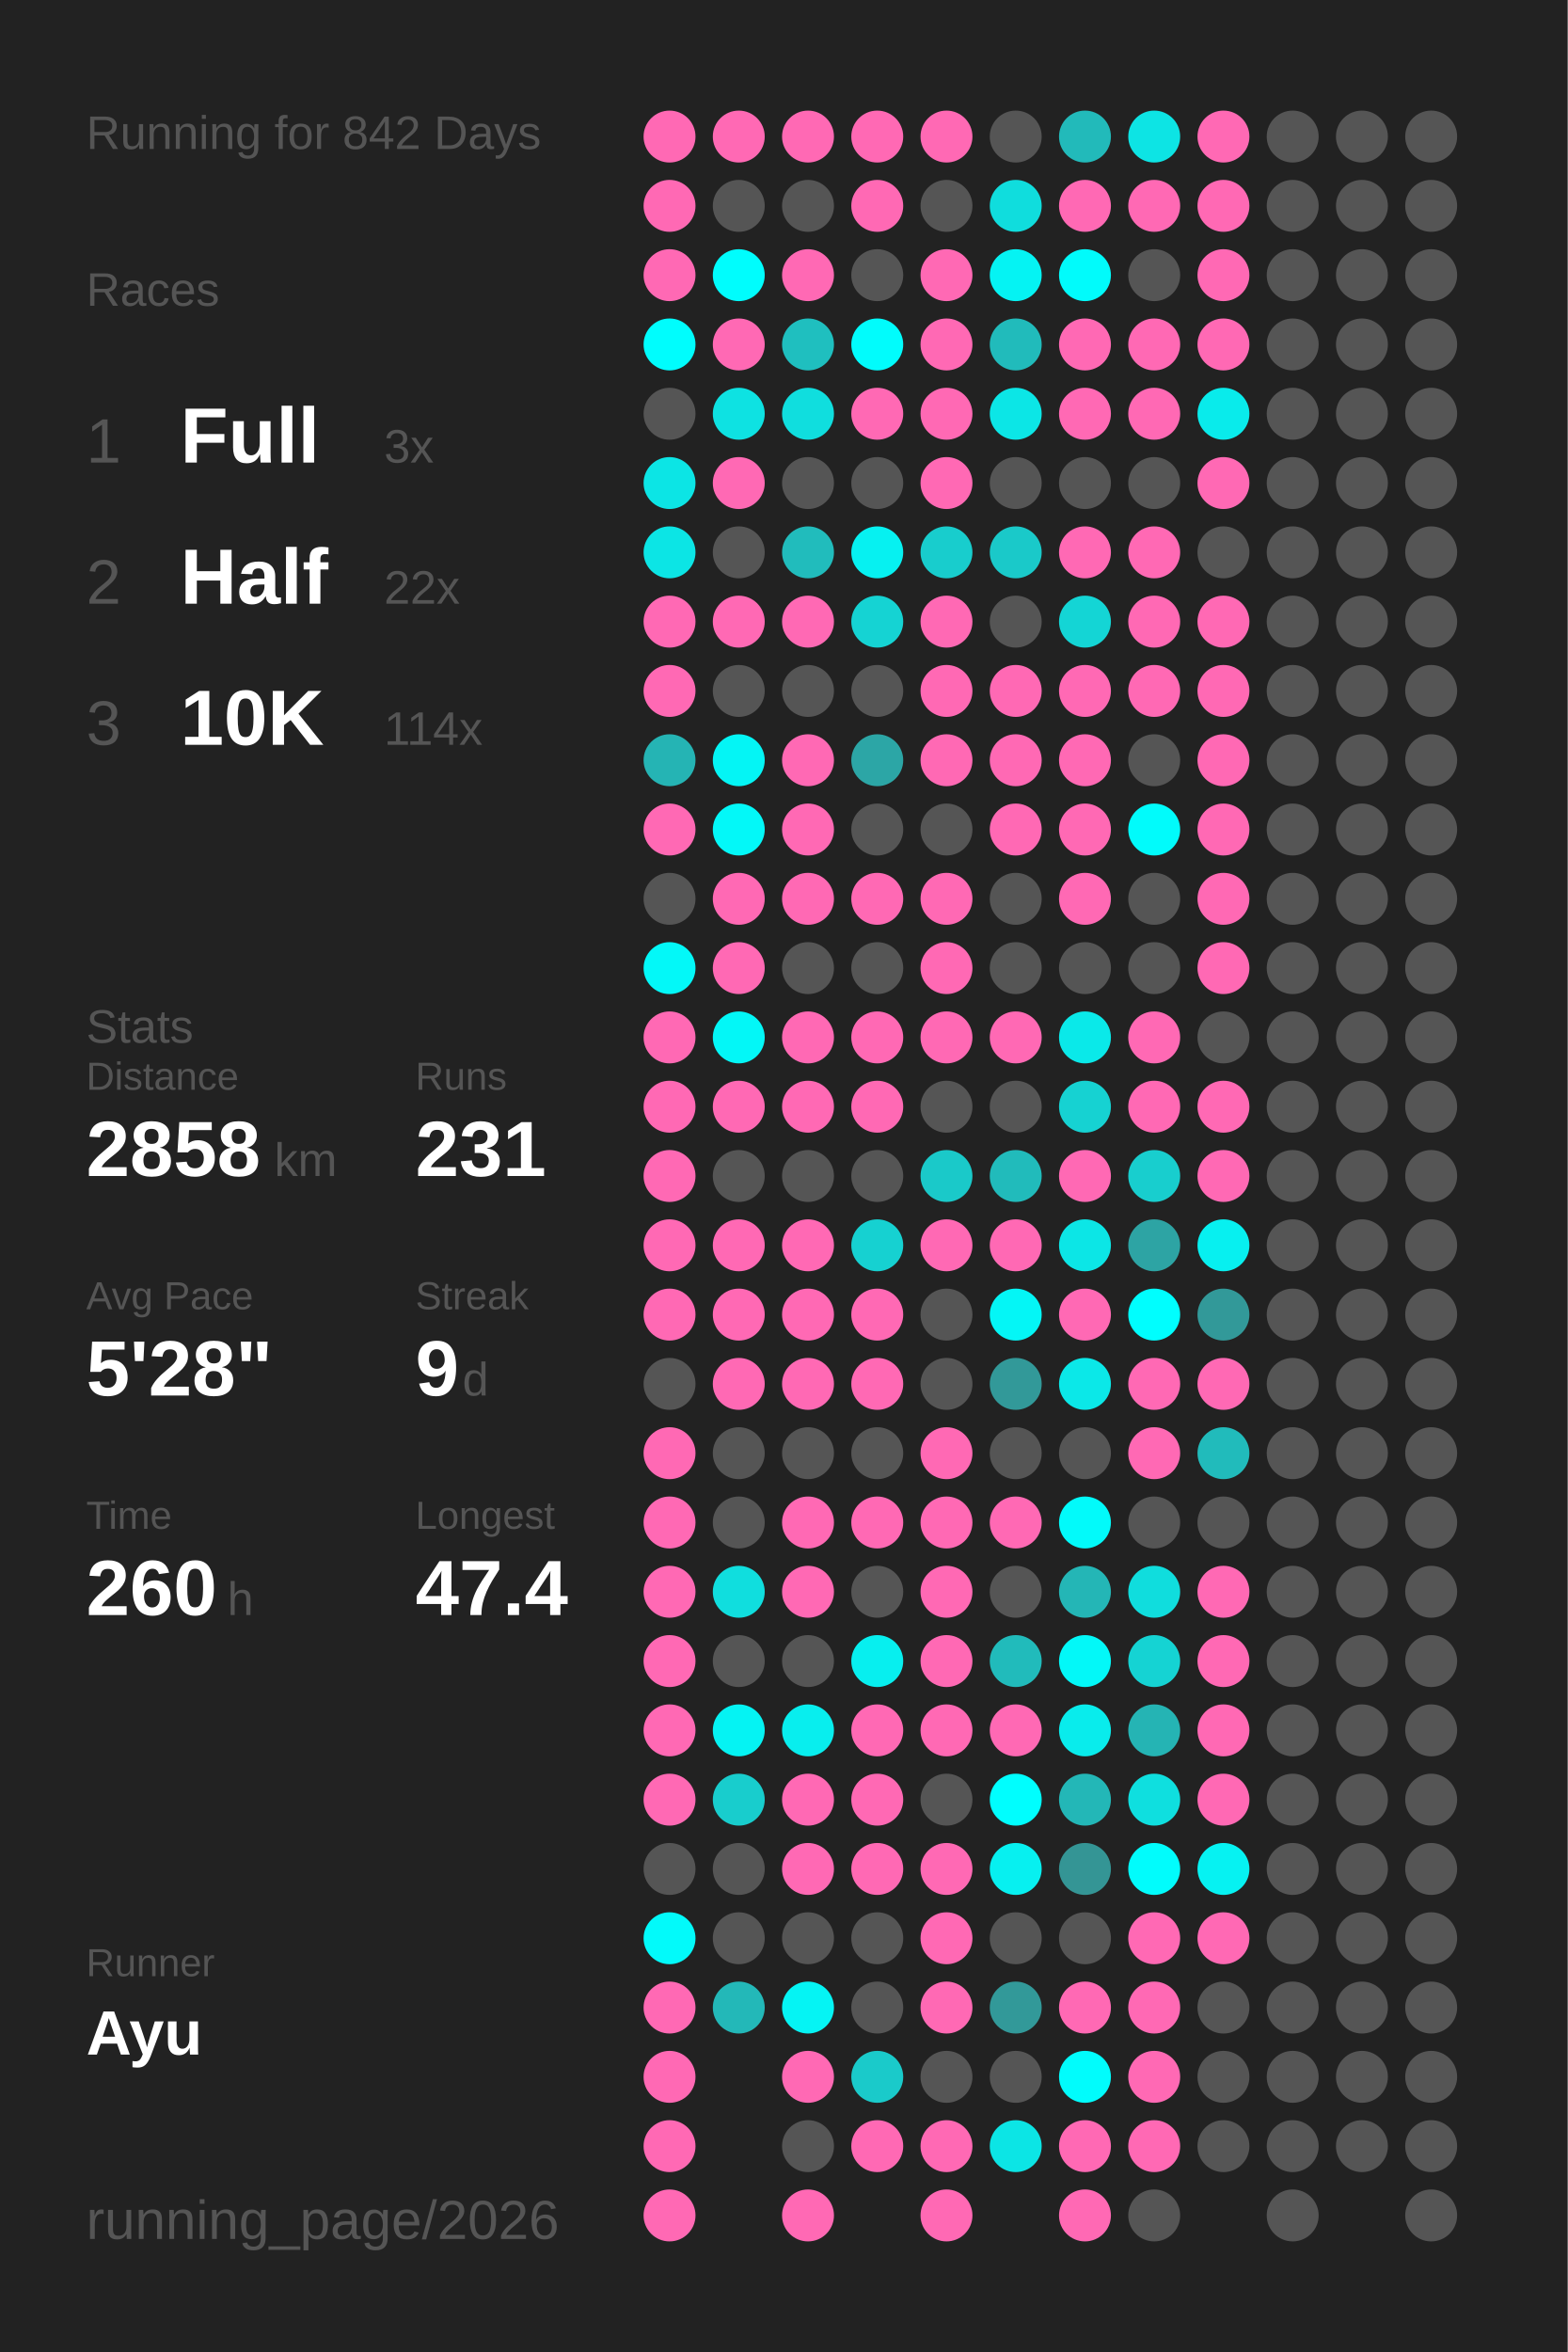
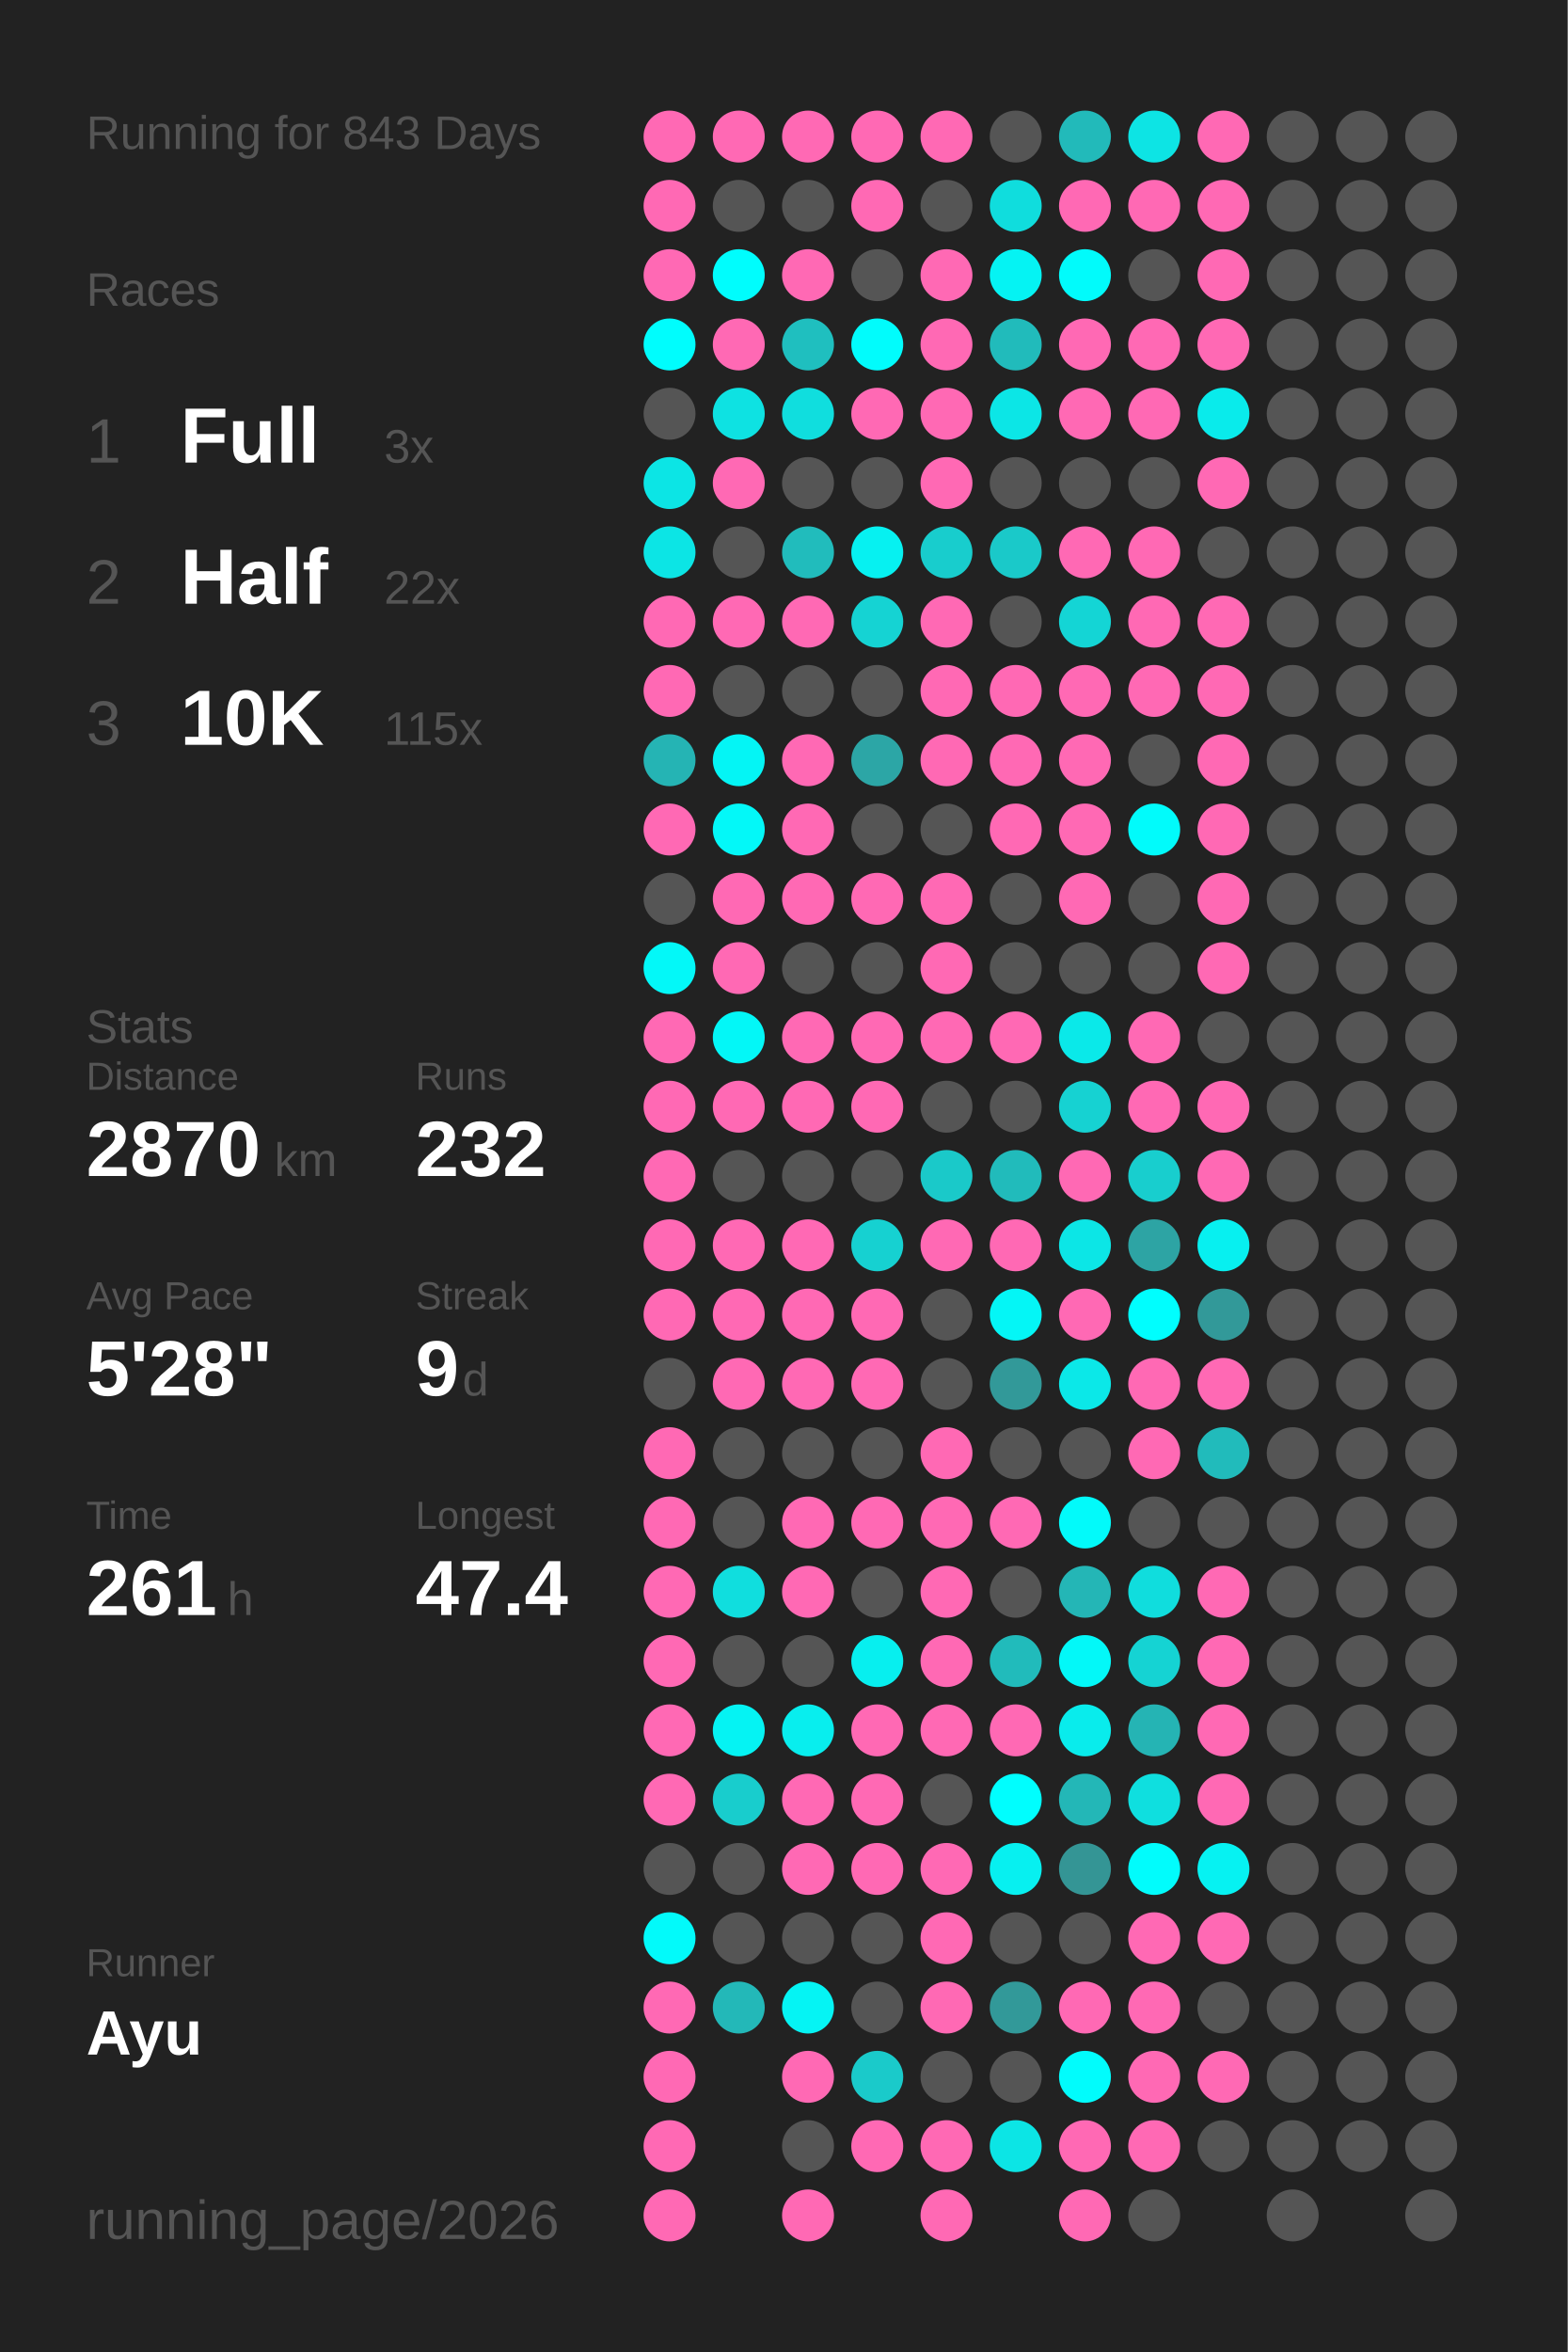
<svg xmlns="http://www.w3.org/2000/svg" baseProfile="full" height="300mm" version="1.1" viewBox="0,0,200,300" width="200mm">
  <defs />
  <rect fill="#222222" height="300" width="200" x="0" y="0" />
-   <text fill="#555555" style="font-size:6px; font-family:Arial;" x="11" y="19">Running for 842 Days</text>
+   <text fill="#555555" style="font-size:6px; font-family:Arial;" x="11" y="19">Running for 843 Days</text>
  <text fill="#555555" style="font-size:6px; font-family:Arial;" x="11" y="39">Races</text>
  <text fill="#555555" style="font-size:8px; font-family:Arial;" x="11" y="59">1</text>
  <text fill="#FFFFFF" style="font-size:10px; font-family:Arial; font-weight:bold;" x="23" y="59">Full</text>
  <text fill="#555555" style="font-size:6px; font-family:Arial;" x="49" y="59">3x</text>
  <text fill="#555555" style="font-size:8px; font-family:Arial;" x="11" y="77">2</text>
  <text fill="#FFFFFF" style="font-size:10px; font-family:Arial; font-weight:bold;" x="23" y="77">Half</text>
  <text fill="#555555" style="font-size:6px; font-family:Arial;" x="49" y="77">22x</text>
  <text fill="#555555" style="font-size:8px; font-family:Arial;" x="11" y="95">3</text>
  <text fill="#FFFFFF" style="font-size:10px; font-family:Arial; font-weight:bold;" x="23" y="95">10K</text>
-   <text fill="#555555" style="font-size:6px; font-family:Arial;" x="49" y="95">114x</text>
+   <text fill="#555555" style="font-size:6px; font-family:Arial;" x="49" y="95">115x</text>
  <text fill="#555555" style="font-size:6px; font-family:Arial;" x="11" y="133">Stats</text>
  <text fill="#555555" style="font-size:5px; font-family:Arial;" x="11" y="139">Distance</text>
-   <text fill="#FFFFFF" style="font-size:10px; font-family:Arial; font-weight:bold;" x="11" y="150">2858</text>
+   <text fill="#FFFFFF" style="font-size:10px; font-family:Arial; font-weight:bold;" x="11" y="150">2870</text>
  <text fill="#555555" style="font-size:6px; font-family:Arial;" x="35" y="150">km</text>
  <text fill="#555555" style="font-size:5px; font-family:Arial;" x="53" y="139">Runs</text>
-   <text fill="#FFFFFF" style="font-size:10px; font-family:Arial; font-weight:bold;" x="53" y="150">231</text>
+   <text fill="#FFFFFF" style="font-size:10px; font-family:Arial; font-weight:bold;" x="53" y="150">232</text>
  <text fill="#555555" style="font-size:5px; font-family:Arial;" x="11" y="167">Avg Pace</text>
  <text fill="#FFFFFF" style="font-size:10px; font-family:Arial; font-weight:bold;" x="11" y="178">5'28"</text>
  <text fill="#555555" style="font-size:5px; font-family:Arial;" x="53" y="167">Streak</text>
  <text fill="#FFFFFF" style="font-size:10px; font-family:Arial; font-weight:bold;" x="53" y="178">9</text>
  <text fill="#555555" style="font-size:6px; font-family:Arial;" x="59" y="178">d</text>
  <text fill="#555555" style="font-size:5px; font-family:Arial;" x="11" y="195">Time</text>
-   <text fill="#FFFFFF" style="font-size:10px; font-family:Arial; font-weight:bold;" x="11" y="206">260</text>
+   <text fill="#FFFFFF" style="font-size:10px; font-family:Arial; font-weight:bold;" x="11" y="206">261</text>
  <text fill="#555555" style="font-size:6px; font-family:Arial;" x="29" y="206">h</text>
  <text fill="#555555" style="font-size:5px; font-family:Arial;" x="53" y="195">Longest</text>
  <text fill="#FFFFFF" style="font-size:10px; font-family:Arial; font-weight:bold;" x="53" y="206">47.4</text>
  <text fill="#555555" style="font-size:5px; font-family:Arial;" x="11" y="252.065">Runner</text>
  <text fill="#FFFFFF" style="font-size:8px; font-family:Arial; font-weight:bold;" x="11" y="262.065">Ayu</text>
  <text fill="#555555" style="font-size:7px; font-family:Arial;" x="11" y="285.581">running_page/2026</text>
  <circle cx="85.417" cy="17.419" fill="#ff69b4" r="3.312" />
  <circle cx="85.417" cy="26.258" fill="#ff69b4" r="3.312" />
  <circle cx="85.417" cy="35.097" fill="#ff69b4" r="3.312" />
  <circle cx="85.417" cy="43.935" fill="#00fdfd" r="3.312" />
  <circle cx="85.417" cy="52.774" fill="#555555" r="3.312" />
  <circle cx="85.417" cy="61.613" fill="#0ce5e5" r="3.312" />
  <circle cx="85.417" cy="70.452" fill="#0ce5e5" r="3.312" />
  <circle cx="85.417" cy="79.29" fill="#ff69b4" r="3.312" />
  <circle cx="85.417" cy="88.129" fill="#ff69b4" r="3.312" />
  <circle cx="85.417" cy="96.968" fill="#25b4b4" r="3.312" />
  <circle cx="85.417" cy="105.806" fill="#ff69b4" r="3.312" />
  <circle cx="85.417" cy="114.645" fill="#555555" r="3.312" />
  <circle cx="85.417" cy="123.484" fill="#03f8f8" r="3.312" />
  <circle cx="85.417" cy="132.323" fill="#ff69b4" r="3.312" />
  <circle cx="85.417" cy="141.161" fill="#ff69b4" r="3.312" />
  <circle cx="85.417" cy="150" fill="#ff69b4" r="3.312" />
  <circle cx="85.417" cy="158.839" fill="#ff69b4" r="3.312" />
  <circle cx="85.417" cy="167.677" fill="#ff69b4" r="3.312" />
  <circle cx="85.417" cy="176.516" fill="#555555" r="3.312" />
  <circle cx="85.417" cy="185.355" fill="#ff69b4" r="3.312" />
  <circle cx="85.417" cy="194.194" fill="#ff69b4" r="3.312" />
  <circle cx="85.417" cy="203.032" fill="#ff69b4" r="3.312" />
  <circle cx="85.417" cy="211.871" fill="#ff69b4" r="3.312" />
  <circle cx="85.417" cy="220.71" fill="#ff69b4" r="3.312" />
  <circle cx="85.417" cy="229.548" fill="#ff69b4" r="3.312" />
  <circle cx="85.417" cy="238.387" fill="#555555" r="3.312" />
  <circle cx="85.417" cy="247.226" fill="#02fafa" r="3.312" />
  <circle cx="85.417" cy="256.065" fill="#ff69b4" r="3.312" />
  <circle cx="85.417" cy="264.903" fill="#ff69b4" r="3.312" />
  <circle cx="85.417" cy="273.742" fill="#ff69b4" r="3.312" />
  <circle cx="85.417" cy="282.581" fill="#ff69b4" r="3.312" />
  <circle cx="94.25" cy="17.419" fill="#ff69b4" r="3.312" />
  <circle cx="94.25" cy="26.258" fill="#555555" r="3.312" />
  <circle cx="94.25" cy="35.097" fill="#00fdfd" r="3.312" />
  <circle cx="94.25" cy="43.935" fill="#ff69b4" r="3.312" />
  <circle cx="94.25" cy="52.774" fill="#0ee2e2" r="3.312" />
  <circle cx="94.25" cy="61.613" fill="#ff69b4" r="3.312" />
  <circle cx="94.25" cy="70.452" fill="#555555" r="3.312" />
  <circle cx="94.25" cy="79.29" fill="#ff69b4" r="3.312" />
  <circle cx="94.25" cy="88.129" fill="#555555" r="3.312" />
  <circle cx="94.25" cy="96.968" fill="#04f5f5" r="3.312" />
  <circle cx="94.25" cy="105.806" fill="#03f8f8" r="3.312" />
  <circle cx="94.25" cy="114.645" fill="#ff69b4" r="3.312" />
  <circle cx="94.25" cy="123.484" fill="#ff69b4" r="3.312" />
  <circle cx="94.25" cy="132.323" fill="#03f7f7" r="3.312" />
  <circle cx="94.25" cy="141.161" fill="#ff69b4" r="3.312" />
  <circle cx="94.25" cy="150" fill="#555555" r="3.312" />
  <circle cx="94.25" cy="158.839" fill="#ff69b4" r="3.312" />
  <circle cx="94.25" cy="167.677" fill="#ff69b4" r="3.312" />
  <circle cx="94.25" cy="176.516" fill="#ff69b4" r="3.312" />
  <circle cx="94.25" cy="185.355" fill="#555555" r="3.312" />
  <circle cx="94.25" cy="194.194" fill="#555555" r="3.312" />
  <circle cx="94.25" cy="203.032" fill="#10dede" r="3.312" />
  <circle cx="94.25" cy="211.871" fill="#555555" r="3.312" />
  <circle cx="94.25" cy="220.71" fill="#05f3f3" r="3.312" />
  <circle cx="94.25" cy="229.548" fill="#18cdcd" r="3.312" />
  <circle cx="94.25" cy="238.387" fill="#555555" r="3.312" />
  <circle cx="94.25" cy="247.226" fill="#555555" r="3.312" />
  <circle cx="94.25" cy="256.065" fill="#23b8b8" r="3.312" />
  <circle cx="103.083" cy="17.419" fill="#ff69b4" r="3.312" />
  <circle cx="103.083" cy="26.258" fill="#555555" r="3.312" />
  <circle cx="103.083" cy="35.097" fill="#ff69b4" r="3.312" />
  <circle cx="103.083" cy="43.935" fill="#1fbfbf" r="3.312" />
  <circle cx="103.083" cy="52.774" fill="#10dede" r="3.312" />
  <circle cx="103.083" cy="61.613" fill="#555555" r="3.312" />
  <circle cx="103.083" cy="70.452" fill="#21bcbc" r="3.312" />
  <circle cx="103.083" cy="79.29" fill="#ff69b4" r="3.312" />
  <circle cx="103.083" cy="88.129" fill="#555555" r="3.312" />
  <circle cx="103.083" cy="96.968" fill="#ff69b4" r="3.312" />
  <circle cx="103.083" cy="105.806" fill="#ff69b4" r="3.312" />
  <circle cx="103.083" cy="114.645" fill="#ff69b4" r="3.312" />
  <circle cx="103.083" cy="123.484" fill="#555555" r="3.312" />
  <circle cx="103.083" cy="132.323" fill="#ff69b4" r="3.312" />
  <circle cx="103.083" cy="141.161" fill="#ff69b4" r="3.312" />
  <circle cx="103.083" cy="150" fill="#555555" r="3.312" />
  <circle cx="103.083" cy="158.839" fill="#ff69b4" r="3.312" />
  <circle cx="103.083" cy="167.677" fill="#ff69b4" r="3.312" />
  <circle cx="103.083" cy="176.516" fill="#ff69b4" r="3.312" />
  <circle cx="103.083" cy="185.355" fill="#555555" r="3.312" />
  <circle cx="103.083" cy="194.194" fill="#ff69b4" r="3.312" />
  <circle cx="103.083" cy="203.032" fill="#ff69b4" r="3.312" />
  <circle cx="103.083" cy="211.871" fill="#555555" r="3.312" />
  <circle cx="103.083" cy="220.71" fill="#08eeee" r="3.312" />
  <circle cx="103.083" cy="229.548" fill="#ff69b4" r="3.312" />
  <circle cx="103.083" cy="238.387" fill="#ff69b4" r="3.312" />
  <circle cx="103.083" cy="247.226" fill="#555555" r="3.312" />
  <circle cx="103.083" cy="256.065" fill="#05f4f4" r="3.312" />
  <circle cx="103.083" cy="264.903" fill="#ff69b4" r="3.312" />
  <circle cx="103.083" cy="273.742" fill="#555555" r="3.312" />
  <circle cx="103.083" cy="282.581" fill="#ff69b4" r="3.312" />
  <circle cx="111.917" cy="17.419" fill="#ff69b4" r="3.312" />
  <circle cx="111.917" cy="26.258" fill="#ff69b4" r="3.312" />
  <circle cx="111.917" cy="35.097" fill="#555555" r="3.312" />
  <circle cx="111.917" cy="43.935" fill="#01fcfc" r="3.312" />
  <circle cx="111.917" cy="52.774" fill="#ff69b4" r="3.312" />
  <circle cx="111.917" cy="61.613" fill="#555555" r="3.312" />
  <circle cx="111.917" cy="70.452" fill="#06f1f1" r="3.312" />
  <circle cx="111.917" cy="79.29" fill="#15d3d3" r="3.312" />
  <circle cx="111.917" cy="88.129" fill="#555555" r="3.312" />
  <circle cx="111.917" cy="96.968" fill="#2ca6a6" r="3.312" />
  <circle cx="111.917" cy="105.806" fill="#555555" r="3.312" />
  <circle cx="111.917" cy="114.645" fill="#ff69b4" r="3.312" />
  <circle cx="111.917" cy="123.484" fill="#555555" r="3.312" />
  <circle cx="111.917" cy="132.323" fill="#ff69b4" r="3.312" />
  <circle cx="111.917" cy="141.161" fill="#ff69b4" r="3.312" />
  <circle cx="111.917" cy="150" fill="#555555" r="3.312" />
  <circle cx="111.917" cy="158.839" fill="#16d1d1" r="3.312" />
  <circle cx="111.917" cy="167.677" fill="#ff69b4" r="3.312" />
  <circle cx="111.917" cy="176.516" fill="#ff69b4" r="3.312" />
  <circle cx="111.917" cy="185.355" fill="#555555" r="3.312" />
  <circle cx="111.917" cy="194.194" fill="#ff69b4" r="3.312" />
  <circle cx="111.917" cy="203.032" fill="#555555" r="3.312" />
  <circle cx="111.917" cy="211.871" fill="#07efef" r="3.312" />
  <circle cx="111.917" cy="220.71" fill="#ff69b4" r="3.312" />
  <circle cx="111.917" cy="229.548" fill="#ff69b4" r="3.312" />
  <circle cx="111.917" cy="238.387" fill="#ff69b4" r="3.312" />
  <circle cx="111.917" cy="247.226" fill="#555555" r="3.312" />
  <circle cx="111.917" cy="256.065" fill="#555555" r="3.312" />
  <circle cx="111.917" cy="264.903" fill="#1acaca" r="3.312" />
  <circle cx="111.917" cy="273.742" fill="#ff69b4" r="3.312" />
  <circle cx="120.75" cy="17.419" fill="#ff69b4" r="3.312" />
  <circle cx="120.75" cy="26.258" fill="#555555" r="3.312" />
  <circle cx="120.75" cy="35.097" fill="#ff69b4" r="3.312" />
  <circle cx="120.75" cy="43.935" fill="#ff69b4" r="3.312" />
  <circle cx="120.75" cy="52.774" fill="#ff69b4" r="3.312" />
  <circle cx="120.75" cy="61.613" fill="#ff69b4" r="3.312" />
  <circle cx="120.75" cy="70.452" fill="#18cdcd" r="3.312" />
  <circle cx="120.75" cy="79.29" fill="#ff69b4" r="3.312" />
  <circle cx="120.75" cy="88.129" fill="#ff69b4" r="3.312" />
  <circle cx="120.75" cy="96.968" fill="#ff69b4" r="3.312" />
  <circle cx="120.75" cy="105.806" fill="#555555" r="3.312" />
  <circle cx="120.75" cy="114.645" fill="#ff69b4" r="3.312" />
  <circle cx="120.75" cy="123.484" fill="#ff69b4" r="3.312" />
  <circle cx="120.75" cy="132.323" fill="#ff69b4" r="3.312" />
  <circle cx="120.75" cy="141.161" fill="#555555" r="3.312" />
  <circle cx="120.75" cy="150" fill="#1ac9c9" r="3.312" />
  <circle cx="120.75" cy="158.839" fill="#ff69b4" r="3.312" />
  <circle cx="120.75" cy="167.677" fill="#555555" r="3.312" />
  <circle cx="120.75" cy="176.516" fill="#555555" r="3.312" />
  <circle cx="120.75" cy="185.355" fill="#ff69b4" r="3.312" />
  <circle cx="120.75" cy="194.194" fill="#ff69b4" r="3.312" />
  <circle cx="120.75" cy="203.032" fill="#ff69b4" r="3.312" />
  <circle cx="120.75" cy="211.871" fill="#ff69b4" r="3.312" />
  <circle cx="120.75" cy="220.71" fill="#ff69b4" r="3.312" />
  <circle cx="120.75" cy="229.548" fill="#555555" r="3.312" />
  <circle cx="120.75" cy="238.387" fill="#ff69b4" r="3.312" />
  <circle cx="120.75" cy="247.226" fill="#ff69b4" r="3.312" />
  <circle cx="120.75" cy="256.065" fill="#ff69b4" r="3.312" />
  <circle cx="120.75" cy="264.903" fill="#555555" r="3.312" />
  <circle cx="120.75" cy="273.742" fill="#ff69b4" r="3.312" />
  <circle cx="120.75" cy="282.581" fill="#ff69b4" r="3.312" />
  <circle cx="129.583" cy="17.419" fill="#555555" r="3.312" />
  <circle cx="129.583" cy="26.258" fill="#10dddd" r="3.312" />
  <circle cx="129.583" cy="35.097" fill="#05f3f3" r="3.312" />
  <circle cx="129.583" cy="43.935" fill="#21bbbb" r="3.312" />
  <circle cx="129.583" cy="52.774" fill="#0ce6e6" r="3.312" />
  <circle cx="129.583" cy="61.613" fill="#555555" r="3.312" />
  <circle cx="129.583" cy="70.452" fill="#1ac9c9" r="3.312" />
  <circle cx="129.583" cy="79.29" fill="#555555" r="3.312" />
  <circle cx="129.583" cy="88.129" fill="#ff69b4" r="3.312" />
  <circle cx="129.583" cy="96.968" fill="#ff69b4" r="3.312" />
  <circle cx="129.583" cy="105.806" fill="#ff69b4" r="3.312" />
  <circle cx="129.583" cy="114.645" fill="#555555" r="3.312" />
  <circle cx="129.583" cy="123.484" fill="#555555" r="3.312" />
  <circle cx="129.583" cy="132.323" fill="#ff69b4" r="3.312" />
  <circle cx="129.583" cy="141.161" fill="#555555" r="3.312" />
  <circle cx="129.583" cy="150" fill="#21bbbb" r="3.312" />
  <circle cx="129.583" cy="158.839" fill="#ff69b4" r="3.312" />
  <circle cx="129.583" cy="167.677" fill="#04f6f6" r="3.312" />
  <circle cx="129.583" cy="176.516" fill="#329999" r="3.312" />
  <circle cx="129.583" cy="185.355" fill="#555555" r="3.312" />
  <circle cx="129.583" cy="194.194" fill="#ff69b4" r="3.312" />
  <circle cx="129.583" cy="203.032" fill="#555555" r="3.312" />
  <circle cx="129.583" cy="211.871" fill="#21bbbb" r="3.312" />
  <circle cx="129.583" cy="220.71" fill="#ff69b4" r="3.312" />
  <circle cx="129.583" cy="229.548" fill="#00fefe" r="3.312" />
  <circle cx="129.583" cy="238.387" fill="#07f0f0" r="3.312" />
  <circle cx="129.583" cy="247.226" fill="#555555" r="3.312" />
  <circle cx="129.583" cy="256.065" fill="#329999" r="3.312" />
  <circle cx="129.583" cy="264.903" fill="#555555" r="3.312" />
  <circle cx="129.583" cy="273.742" fill="#0ce5e5" r="3.312" />
  <circle cx="138.417" cy="17.419" fill="#22baba" r="3.312" />
  <circle cx="138.417" cy="26.258" fill="#ff69b4" r="3.312" />
  <circle cx="138.417" cy="35.097" fill="#01fbfb" r="3.312" />
  <circle cx="138.417" cy="43.935" fill="#ff69b4" r="3.312" />
  <circle cx="138.417" cy="52.774" fill="#ff69b4" r="3.312" />
  <circle cx="138.417" cy="61.613" fill="#555555" r="3.312" />
  <circle cx="138.417" cy="70.452" fill="#ff69b4" r="3.312" />
  <circle cx="138.417" cy="79.29" fill="#14d5d5" r="3.312" />
  <circle cx="138.417" cy="88.129" fill="#ff69b4" r="3.312" />
  <circle cx="138.417" cy="96.968" fill="#ff69b4" r="3.312" />
  <circle cx="138.417" cy="105.806" fill="#ff69b4" r="3.312" />
  <circle cx="138.417" cy="114.645" fill="#ff69b4" r="3.312" />
  <circle cx="138.417" cy="123.484" fill="#555555" r="3.312" />
  <circle cx="138.417" cy="132.323" fill="#0ae9e9" r="3.312" />
  <circle cx="138.417" cy="141.161" fill="#16d2d2" r="3.312" />
  <circle cx="138.417" cy="150" fill="#ff69b4" r="3.312" />
  <circle cx="138.417" cy="158.839" fill="#0ce6e6" r="3.312" />
  <circle cx="138.417" cy="167.677" fill="#ff69b4" r="3.312" />
  <circle cx="138.417" cy="176.516" fill="#0be8e8" r="3.312" />
  <circle cx="138.417" cy="185.355" fill="#555555" r="3.312" />
  <circle cx="138.417" cy="194.194" fill="#02fafa" r="3.312" />
  <circle cx="138.417" cy="203.032" fill="#24b6b6" r="3.312" />
  <circle cx="138.417" cy="211.871" fill="#03f8f8" r="3.312" />
  <circle cx="138.417" cy="220.71" fill="#09ecec" r="3.312" />
  <circle cx="138.417" cy="229.548" fill="#23b7b7" r="3.312" />
  <circle cx="138.417" cy="238.387" fill="#349595" r="3.312" />
  <circle cx="138.417" cy="247.226" fill="#555555" r="3.312" />
  <circle cx="138.417" cy="256.065" fill="#ff69b4" r="3.312" />
  <circle cx="138.417" cy="264.903" fill="#01fcfc" r="3.312" />
  <circle cx="138.417" cy="273.742" fill="#ff69b4" r="3.312" />
  <circle cx="138.417" cy="282.581" fill="#ff69b4" r="3.312" />
  <circle cx="147.25" cy="17.419" fill="#0de4e4" r="3.312" />
  <circle cx="147.25" cy="26.258" fill="#ff69b4" r="3.312" />
  <circle cx="147.25" cy="35.097" fill="#555555" r="3.312" />
  <circle cx="147.25" cy="43.935" fill="#ff69b4" r="3.312" />
  <circle cx="147.25" cy="52.774" fill="#ff69b4" r="3.312" />
  <circle cx="147.25" cy="61.613" fill="#555555" r="3.312" />
  <circle cx="147.25" cy="70.452" fill="#ff69b4" r="3.312" />
  <circle cx="147.25" cy="79.29" fill="#ff69b4" r="3.312" />
  <circle cx="147.25" cy="88.129" fill="#ff69b4" r="3.312" />
  <circle cx="147.25" cy="96.968" fill="#555555" r="3.312" />
  <circle cx="147.25" cy="105.806" fill="#01fbfb" r="3.312" />
  <circle cx="147.25" cy="114.645" fill="#555555" r="3.312" />
  <circle cx="147.25" cy="123.484" fill="#555555" r="3.312" />
  <circle cx="147.25" cy="132.323" fill="#ff69b4" r="3.312" />
  <circle cx="147.25" cy="141.161" fill="#ff69b4" r="3.312" />
  <circle cx="147.25" cy="150" fill="#18cece" r="3.312" />
  <circle cx="147.25" cy="158.839" fill="#2da4a4" r="3.312" />
  <circle cx="147.25" cy="167.677" fill="#00fefe" r="3.312" />
  <circle cx="147.25" cy="176.516" fill="#ff69b4" r="3.312" />
  <circle cx="147.25" cy="185.355" fill="#ff69b4" r="3.312" />
  <circle cx="147.25" cy="194.194" fill="#555555" r="3.312" />
  <circle cx="147.25" cy="203.032" fill="#10dddd" r="3.312" />
  <circle cx="147.25" cy="211.871" fill="#15d3d3" r="3.312" />
  <circle cx="147.25" cy="220.71" fill="#25b4b4" r="3.312" />
  <circle cx="147.25" cy="229.548" fill="#0fdfdf" r="3.312" />
  <circle cx="147.25" cy="238.387" fill="#01fcfc" r="3.312" />
  <circle cx="147.25" cy="247.226" fill="#ff69b4" r="3.312" />
  <circle cx="147.25" cy="256.065" fill="#ff69b4" r="3.312" />
  <circle cx="147.25" cy="264.903" fill="#ff69b4" r="3.312" />
  <circle cx="147.25" cy="273.742" fill="#ff69b4" r="3.312" />
  <circle cx="147.25" cy="282.581" fill="#555555" r="3.312" />
  <circle cx="156.083" cy="17.419" fill="#ff69b4" r="3.312" />
  <circle cx="156.083" cy="26.258" fill="#ff69b4" r="3.312" />
  <circle cx="156.083" cy="35.097" fill="#ff69b4" r="3.312" />
  <circle cx="156.083" cy="43.935" fill="#ff69b4" r="3.312" />
  <circle cx="156.083" cy="52.774" fill="#09ebeb" r="3.312" />
  <circle cx="156.083" cy="61.613" fill="#ff69b4" r="3.312" />
  <circle cx="156.083" cy="70.452" fill="#555555" r="3.312" />
  <circle cx="156.083" cy="79.29" fill="#ff69b4" r="3.312" />
  <circle cx="156.083" cy="88.129" fill="#ff69b4" r="3.312" />
  <circle cx="156.083" cy="96.968" fill="#ff69b4" r="3.312" />
  <circle cx="156.083" cy="105.806" fill="#ff69b4" r="3.312" />
  <circle cx="156.083" cy="114.645" fill="#ff69b4" r="3.312" />
  <circle cx="156.083" cy="123.484" fill="#ff69b4" r="3.312" />
  <circle cx="156.083" cy="132.323" fill="#555555" r="3.312" />
  <circle cx="156.083" cy="141.161" fill="#ff69b4" r="3.312" />
  <circle cx="156.083" cy="150" fill="#ff69b4" r="3.312" />
  <circle cx="156.083" cy="158.839" fill="#07f0f0" r="3.312" />
  <circle cx="156.083" cy="167.677" fill="#329999" r="3.312" />
  <circle cx="156.083" cy="176.516" fill="#ff69b4" r="3.312" />
  <circle cx="156.083" cy="185.355" fill="#21bbbb" r="3.312" />
  <circle cx="156.083" cy="194.194" fill="#555555" r="3.312" />
  <circle cx="156.083" cy="203.032" fill="#ff69b4" r="3.312" />
  <circle cx="156.083" cy="211.871" fill="#ff69b4" r="3.312" />
  <circle cx="156.083" cy="220.71" fill="#ff69b4" r="3.312" />
  <circle cx="156.083" cy="229.548" fill="#ff69b4" r="3.312" />
  <circle cx="156.083" cy="238.387" fill="#06f2f2" r="3.312" />
  <circle cx="156.083" cy="247.226" fill="#ff69b4" r="3.312" />
  <circle cx="156.083" cy="256.065" fill="#555555" r="3.312" />
-   <circle cx="156.083" cy="264.903" fill="#555555" r="3.312" />
+   <circle cx="156.083" cy="264.903" fill="#ff69b4" r="3.312" />
  <circle cx="156.083" cy="273.742" fill="#555555" r="3.312" />
  <circle cx="164.917" cy="17.419" fill="#555555" r="3.312" />
  <circle cx="164.917" cy="26.258" fill="#555555" r="3.312" />
  <circle cx="164.917" cy="35.097" fill="#555555" r="3.312" />
  <circle cx="164.917" cy="43.935" fill="#555555" r="3.312" />
  <circle cx="164.917" cy="52.774" fill="#555555" r="3.312" />
  <circle cx="164.917" cy="61.613" fill="#555555" r="3.312" />
  <circle cx="164.917" cy="70.452" fill="#555555" r="3.312" />
  <circle cx="164.917" cy="79.29" fill="#555555" r="3.312" />
  <circle cx="164.917" cy="88.129" fill="#555555" r="3.312" />
  <circle cx="164.917" cy="96.968" fill="#555555" r="3.312" />
  <circle cx="164.917" cy="105.806" fill="#555555" r="3.312" />
  <circle cx="164.917" cy="114.645" fill="#555555" r="3.312" />
  <circle cx="164.917" cy="123.484" fill="#555555" r="3.312" />
  <circle cx="164.917" cy="132.323" fill="#555555" r="3.312" />
  <circle cx="164.917" cy="141.161" fill="#555555" r="3.312" />
  <circle cx="164.917" cy="150" fill="#555555" r="3.312" />
  <circle cx="164.917" cy="158.839" fill="#555555" r="3.312" />
  <circle cx="164.917" cy="167.677" fill="#555555" r="3.312" />
  <circle cx="164.917" cy="176.516" fill="#555555" r="3.312" />
  <circle cx="164.917" cy="185.355" fill="#555555" r="3.312" />
  <circle cx="164.917" cy="194.194" fill="#555555" r="3.312" />
  <circle cx="164.917" cy="203.032" fill="#555555" r="3.312" />
  <circle cx="164.917" cy="211.871" fill="#555555" r="3.312" />
  <circle cx="164.917" cy="220.71" fill="#555555" r="3.312" />
  <circle cx="164.917" cy="229.548" fill="#555555" r="3.312" />
  <circle cx="164.917" cy="238.387" fill="#555555" r="3.312" />
  <circle cx="164.917" cy="247.226" fill="#555555" r="3.312" />
  <circle cx="164.917" cy="256.065" fill="#555555" r="3.312" />
  <circle cx="164.917" cy="264.903" fill="#555555" r="3.312" />
  <circle cx="164.917" cy="273.742" fill="#555555" r="3.312" />
  <circle cx="164.917" cy="282.581" fill="#555555" r="3.312" />
  <circle cx="173.75" cy="17.419" fill="#555555" r="3.312" />
  <circle cx="173.75" cy="26.258" fill="#555555" r="3.312" />
  <circle cx="173.75" cy="35.097" fill="#555555" r="3.312" />
  <circle cx="173.75" cy="43.935" fill="#555555" r="3.312" />
  <circle cx="173.75" cy="52.774" fill="#555555" r="3.312" />
  <circle cx="173.75" cy="61.613" fill="#555555" r="3.312" />
  <circle cx="173.75" cy="70.452" fill="#555555" r="3.312" />
  <circle cx="173.75" cy="79.29" fill="#555555" r="3.312" />
  <circle cx="173.75" cy="88.129" fill="#555555" r="3.312" />
  <circle cx="173.75" cy="96.968" fill="#555555" r="3.312" />
  <circle cx="173.75" cy="105.806" fill="#555555" r="3.312" />
  <circle cx="173.75" cy="114.645" fill="#555555" r="3.312" />
  <circle cx="173.75" cy="123.484" fill="#555555" r="3.312" />
  <circle cx="173.75" cy="132.323" fill="#555555" r="3.312" />
  <circle cx="173.75" cy="141.161" fill="#555555" r="3.312" />
  <circle cx="173.75" cy="150" fill="#555555" r="3.312" />
  <circle cx="173.75" cy="158.839" fill="#555555" r="3.312" />
  <circle cx="173.75" cy="167.677" fill="#555555" r="3.312" />
  <circle cx="173.75" cy="176.516" fill="#555555" r="3.312" />
  <circle cx="173.75" cy="185.355" fill="#555555" r="3.312" />
  <circle cx="173.75" cy="194.194" fill="#555555" r="3.312" />
  <circle cx="173.75" cy="203.032" fill="#555555" r="3.312" />
  <circle cx="173.75" cy="211.871" fill="#555555" r="3.312" />
  <circle cx="173.75" cy="220.71" fill="#555555" r="3.312" />
  <circle cx="173.75" cy="229.548" fill="#555555" r="3.312" />
  <circle cx="173.75" cy="238.387" fill="#555555" r="3.312" />
  <circle cx="173.75" cy="247.226" fill="#555555" r="3.312" />
  <circle cx="173.75" cy="256.065" fill="#555555" r="3.312" />
  <circle cx="173.75" cy="264.903" fill="#555555" r="3.312" />
  <circle cx="173.75" cy="273.742" fill="#555555" r="3.312" />
  <circle cx="182.583" cy="17.419" fill="#555555" r="3.312" />
  <circle cx="182.583" cy="26.258" fill="#555555" r="3.312" />
  <circle cx="182.583" cy="35.097" fill="#555555" r="3.312" />
  <circle cx="182.583" cy="43.935" fill="#555555" r="3.312" />
  <circle cx="182.583" cy="52.774" fill="#555555" r="3.312" />
  <circle cx="182.583" cy="61.613" fill="#555555" r="3.312" />
  <circle cx="182.583" cy="70.452" fill="#555555" r="3.312" />
  <circle cx="182.583" cy="79.29" fill="#555555" r="3.312" />
  <circle cx="182.583" cy="88.129" fill="#555555" r="3.312" />
  <circle cx="182.583" cy="96.968" fill="#555555" r="3.312" />
  <circle cx="182.583" cy="105.806" fill="#555555" r="3.312" />
  <circle cx="182.583" cy="114.645" fill="#555555" r="3.312" />
  <circle cx="182.583" cy="123.484" fill="#555555" r="3.312" />
  <circle cx="182.583" cy="132.323" fill="#555555" r="3.312" />
  <circle cx="182.583" cy="141.161" fill="#555555" r="3.312" />
  <circle cx="182.583" cy="150" fill="#555555" r="3.312" />
  <circle cx="182.583" cy="158.839" fill="#555555" r="3.312" />
  <circle cx="182.583" cy="167.677" fill="#555555" r="3.312" />
  <circle cx="182.583" cy="176.516" fill="#555555" r="3.312" />
  <circle cx="182.583" cy="185.355" fill="#555555" r="3.312" />
  <circle cx="182.583" cy="194.194" fill="#555555" r="3.312" />
  <circle cx="182.583" cy="203.032" fill="#555555" r="3.312" />
  <circle cx="182.583" cy="211.871" fill="#555555" r="3.312" />
  <circle cx="182.583" cy="220.71" fill="#555555" r="3.312" />
  <circle cx="182.583" cy="229.548" fill="#555555" r="3.312" />
  <circle cx="182.583" cy="238.387" fill="#555555" r="3.312" />
  <circle cx="182.583" cy="247.226" fill="#555555" r="3.312" />
  <circle cx="182.583" cy="256.065" fill="#555555" r="3.312" />
  <circle cx="182.583" cy="264.903" fill="#555555" r="3.312" />
  <circle cx="182.583" cy="273.742" fill="#555555" r="3.312" />
  <circle cx="182.583" cy="282.581" fill="#555555" r="3.312" />
</svg>
